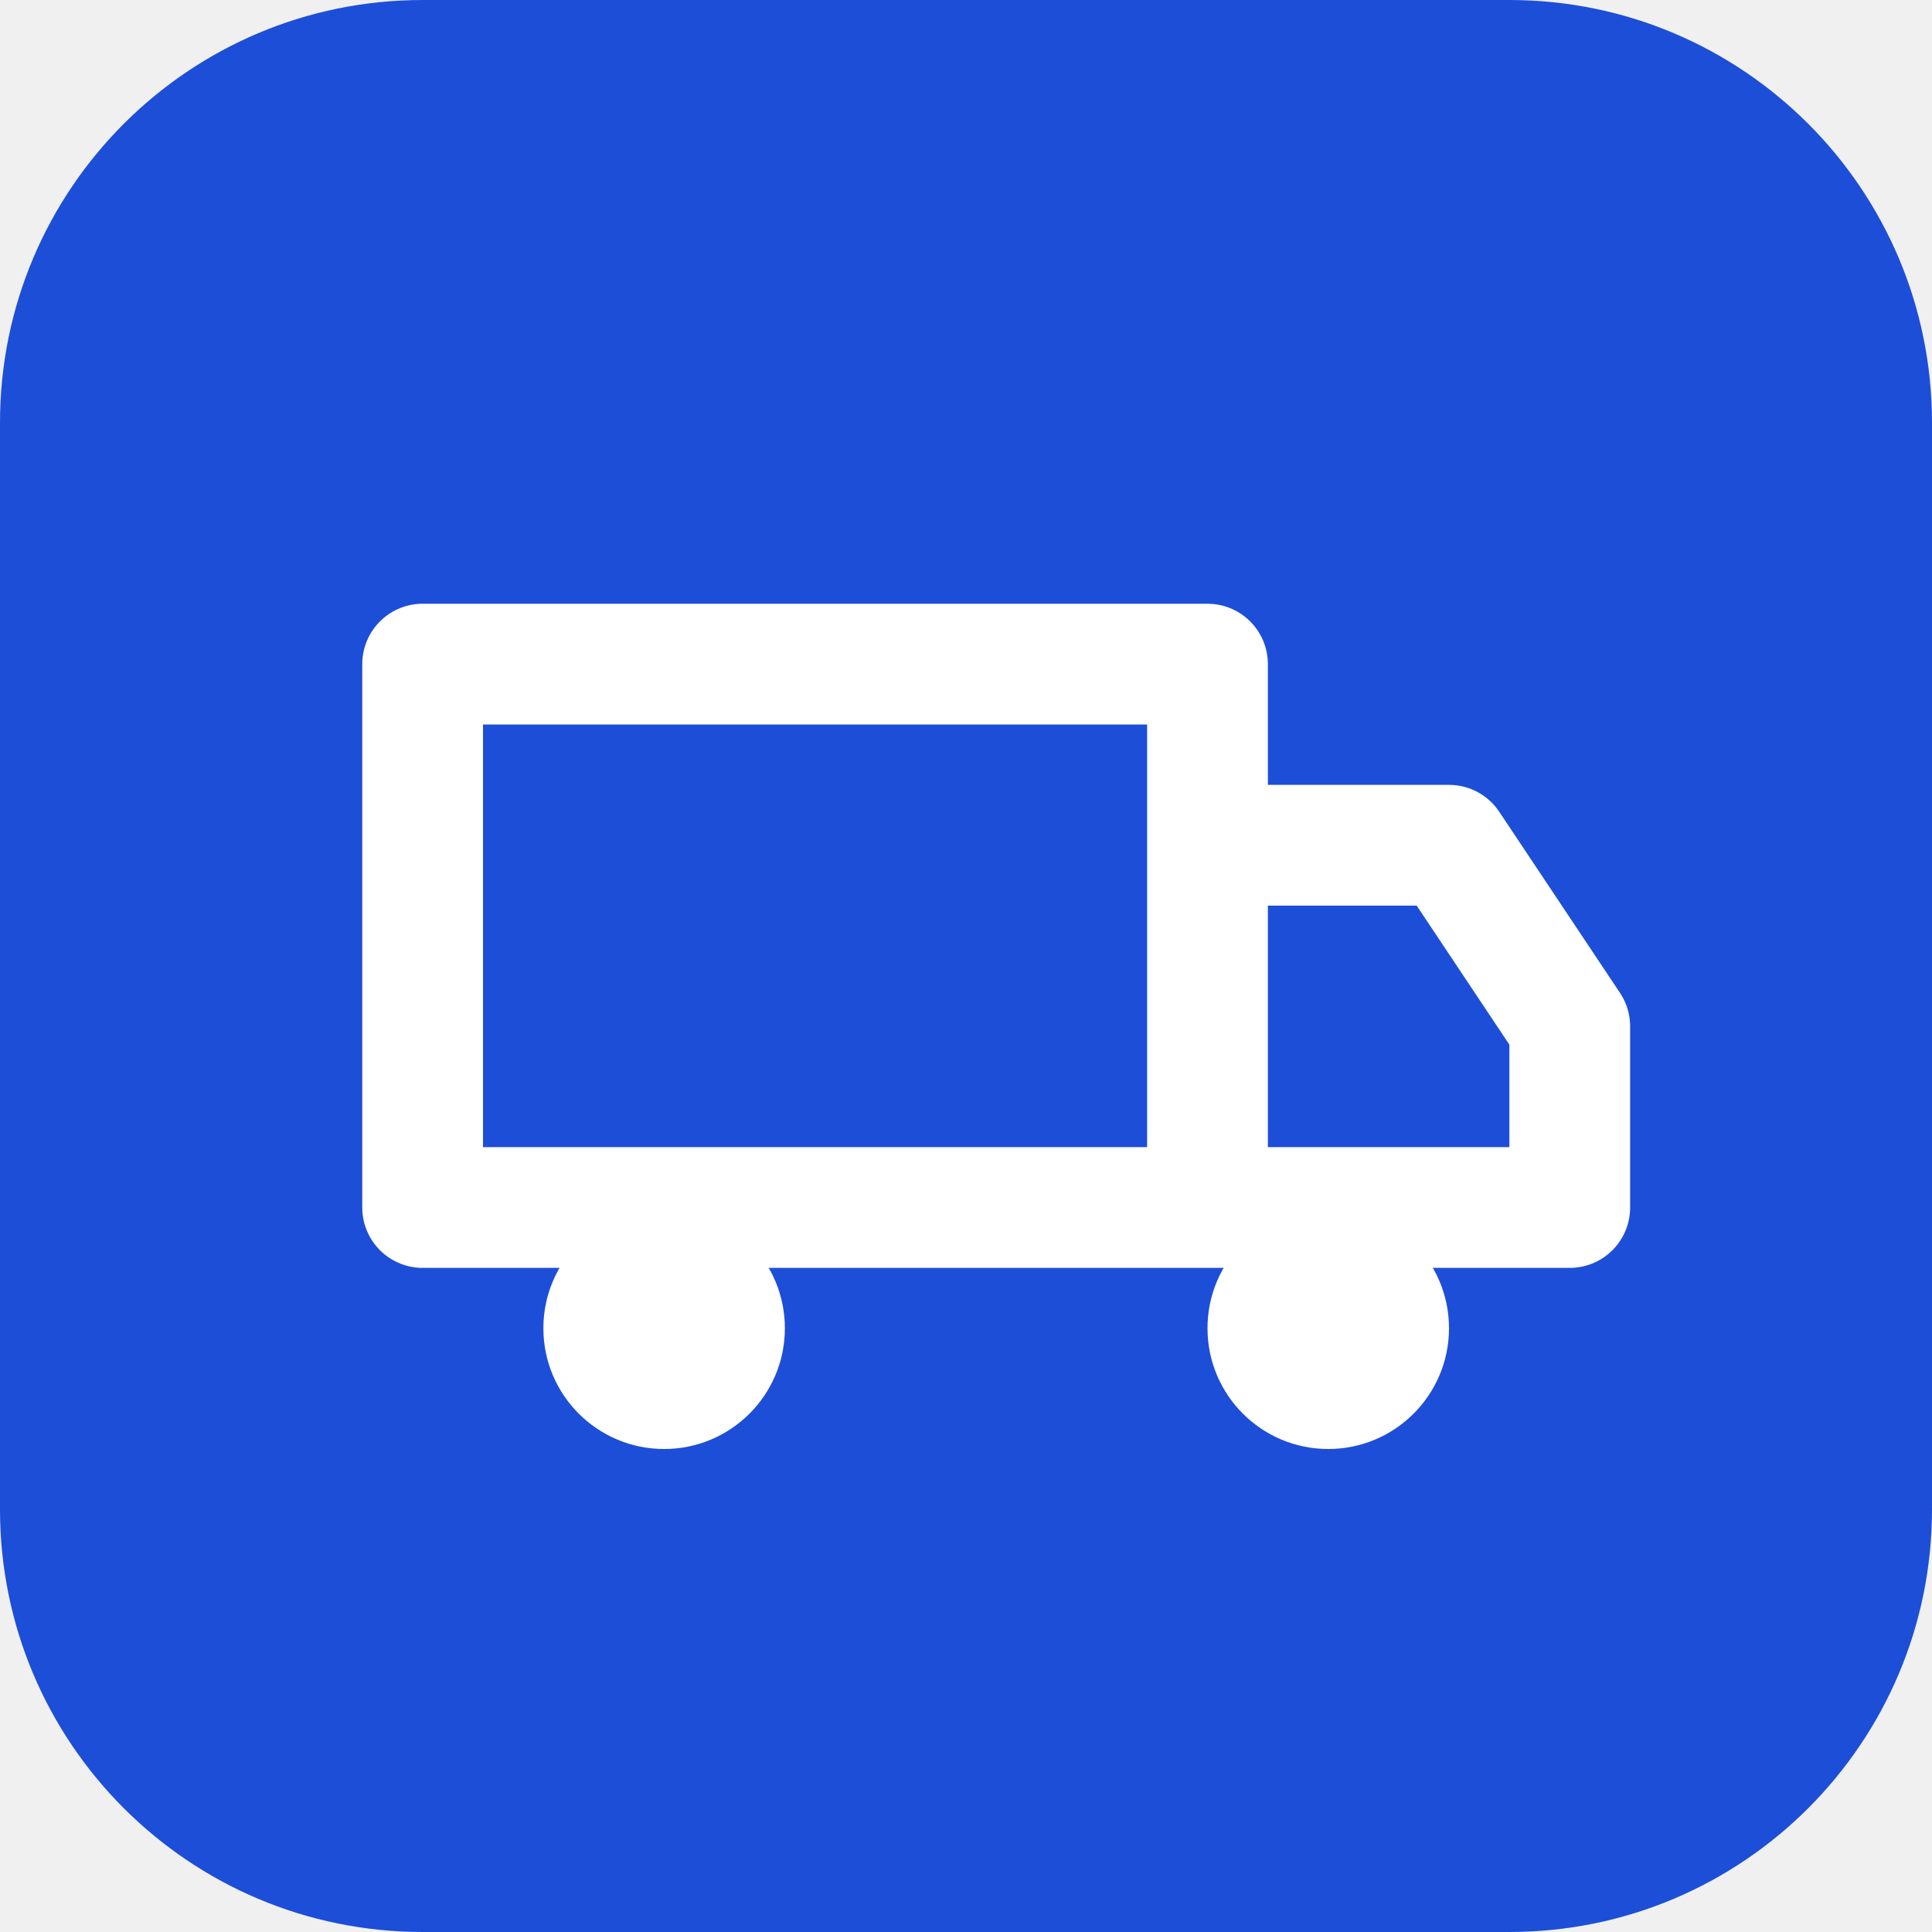
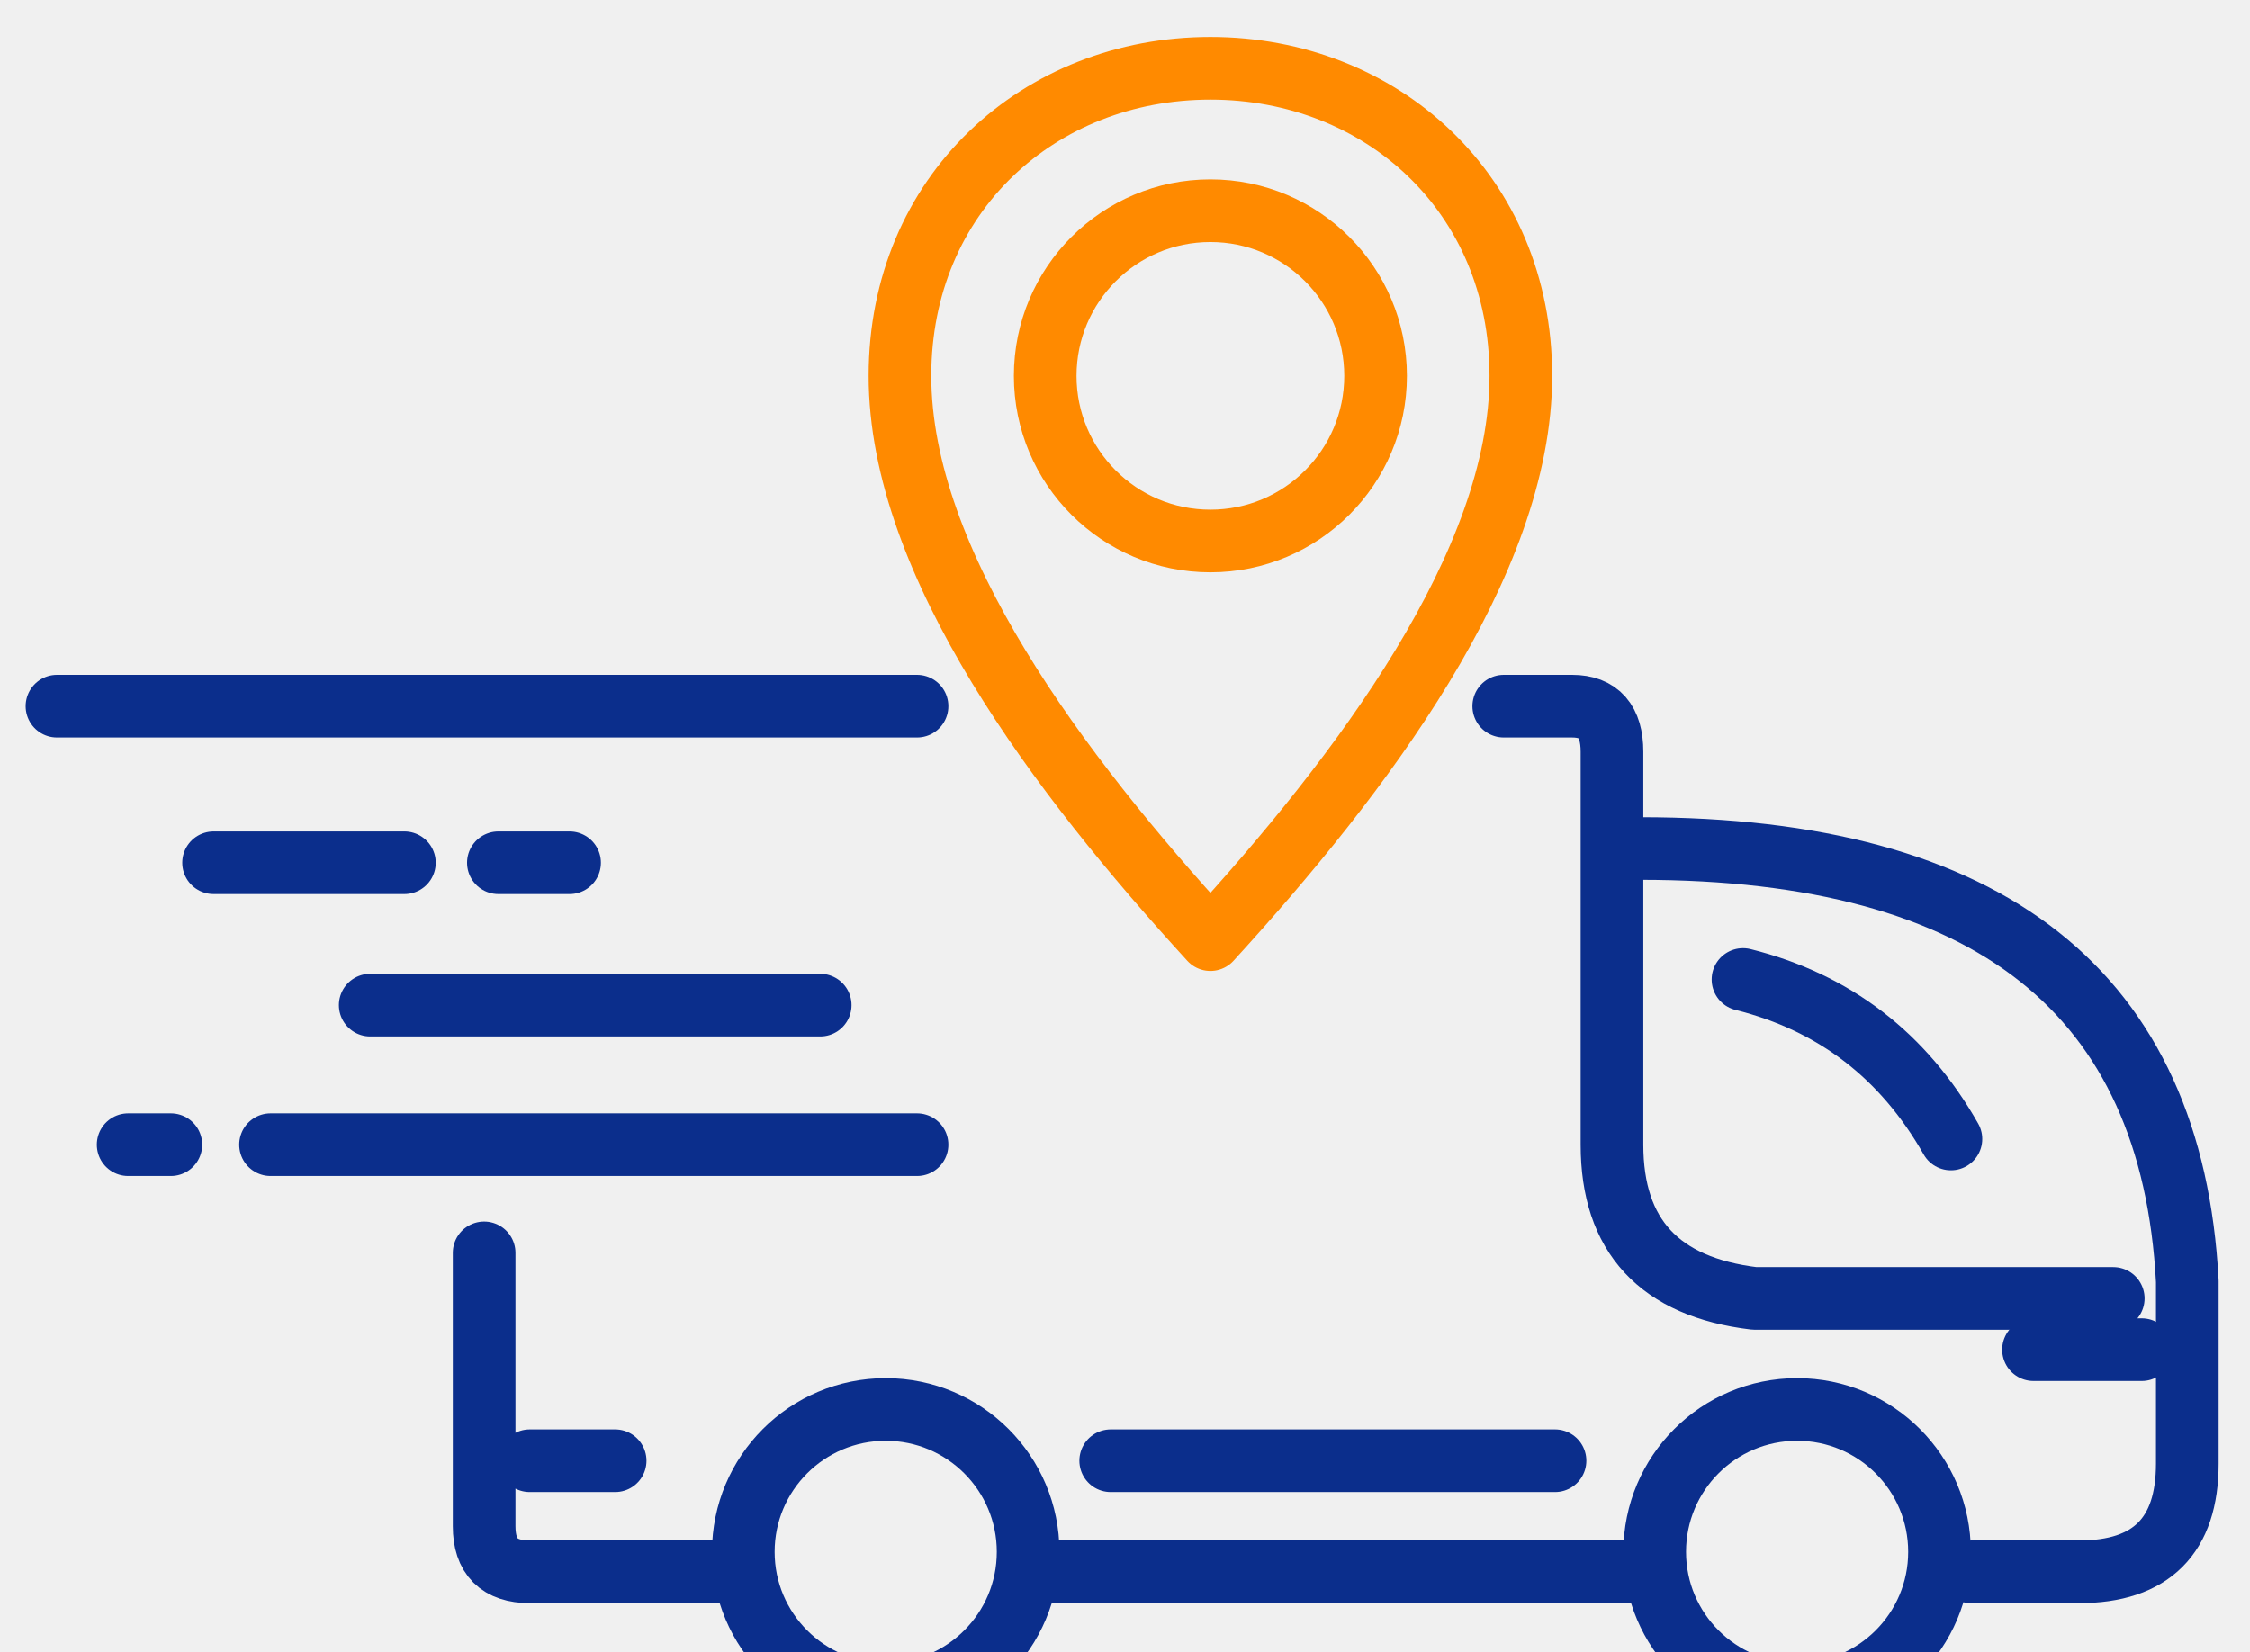
- <svg xmlns="http://www.w3.org/2000/svg" viewBox="0 0 32 32">
-   <rect width="32" height="32" rx="7" fill="#1d4ed8" />
-   <path d="M7 11h13v9H7zM20 14h4l2 3v3h-6z" fill="none" stroke="#fff" stroke-width="2" stroke-linejoin="round" />
-   <circle cx="11" cy="22" r="2" fill="#fff" />
-   <circle cx="22" cy="22" r="2" fill="#fff" />
+ <svg xmlns="http://www.w3.org/2000/svg" viewBox="230 190 790 580" role="img" aria-label="LogiVue">
+   <g fill="none" stroke-width="22" stroke-linecap="round" stroke-linejoin="round">
+     <g stroke="#FF8A00">
+       <path d="M655 520C602 462 546 388 546 322C546 258 595 214 655 214C715 214 764 258 764 322C764 388 708 462 655 520Z" />
+       <circle cx="655" cy="322" r="58" />
+     </g>
+     <g stroke="#0B2E8C">
+       <path d="M250 438H552M305 493H372M405 493H430M360 543H518M275 592H290M325 592H552" />
+       <path d="M758 438H782Q796 438 796 454V592Q796 640 846 646H972" />
+       <path d="M806 488Q990 488 998 640V704Q998 742 960 742H922" />
+       <path d="M842 534Q890 546 915 590" />
+       <path d="M400 630V726Q400 742 416 742H484M598 742H802M416 703H446M620 703H776" />
+       <circle cx="541" cy="735" r="50" />
+       <circle cx="861" cy="735" r="50" />
+       <path d="M944 664H982" />
+     </g>
+   </g>
</svg>
